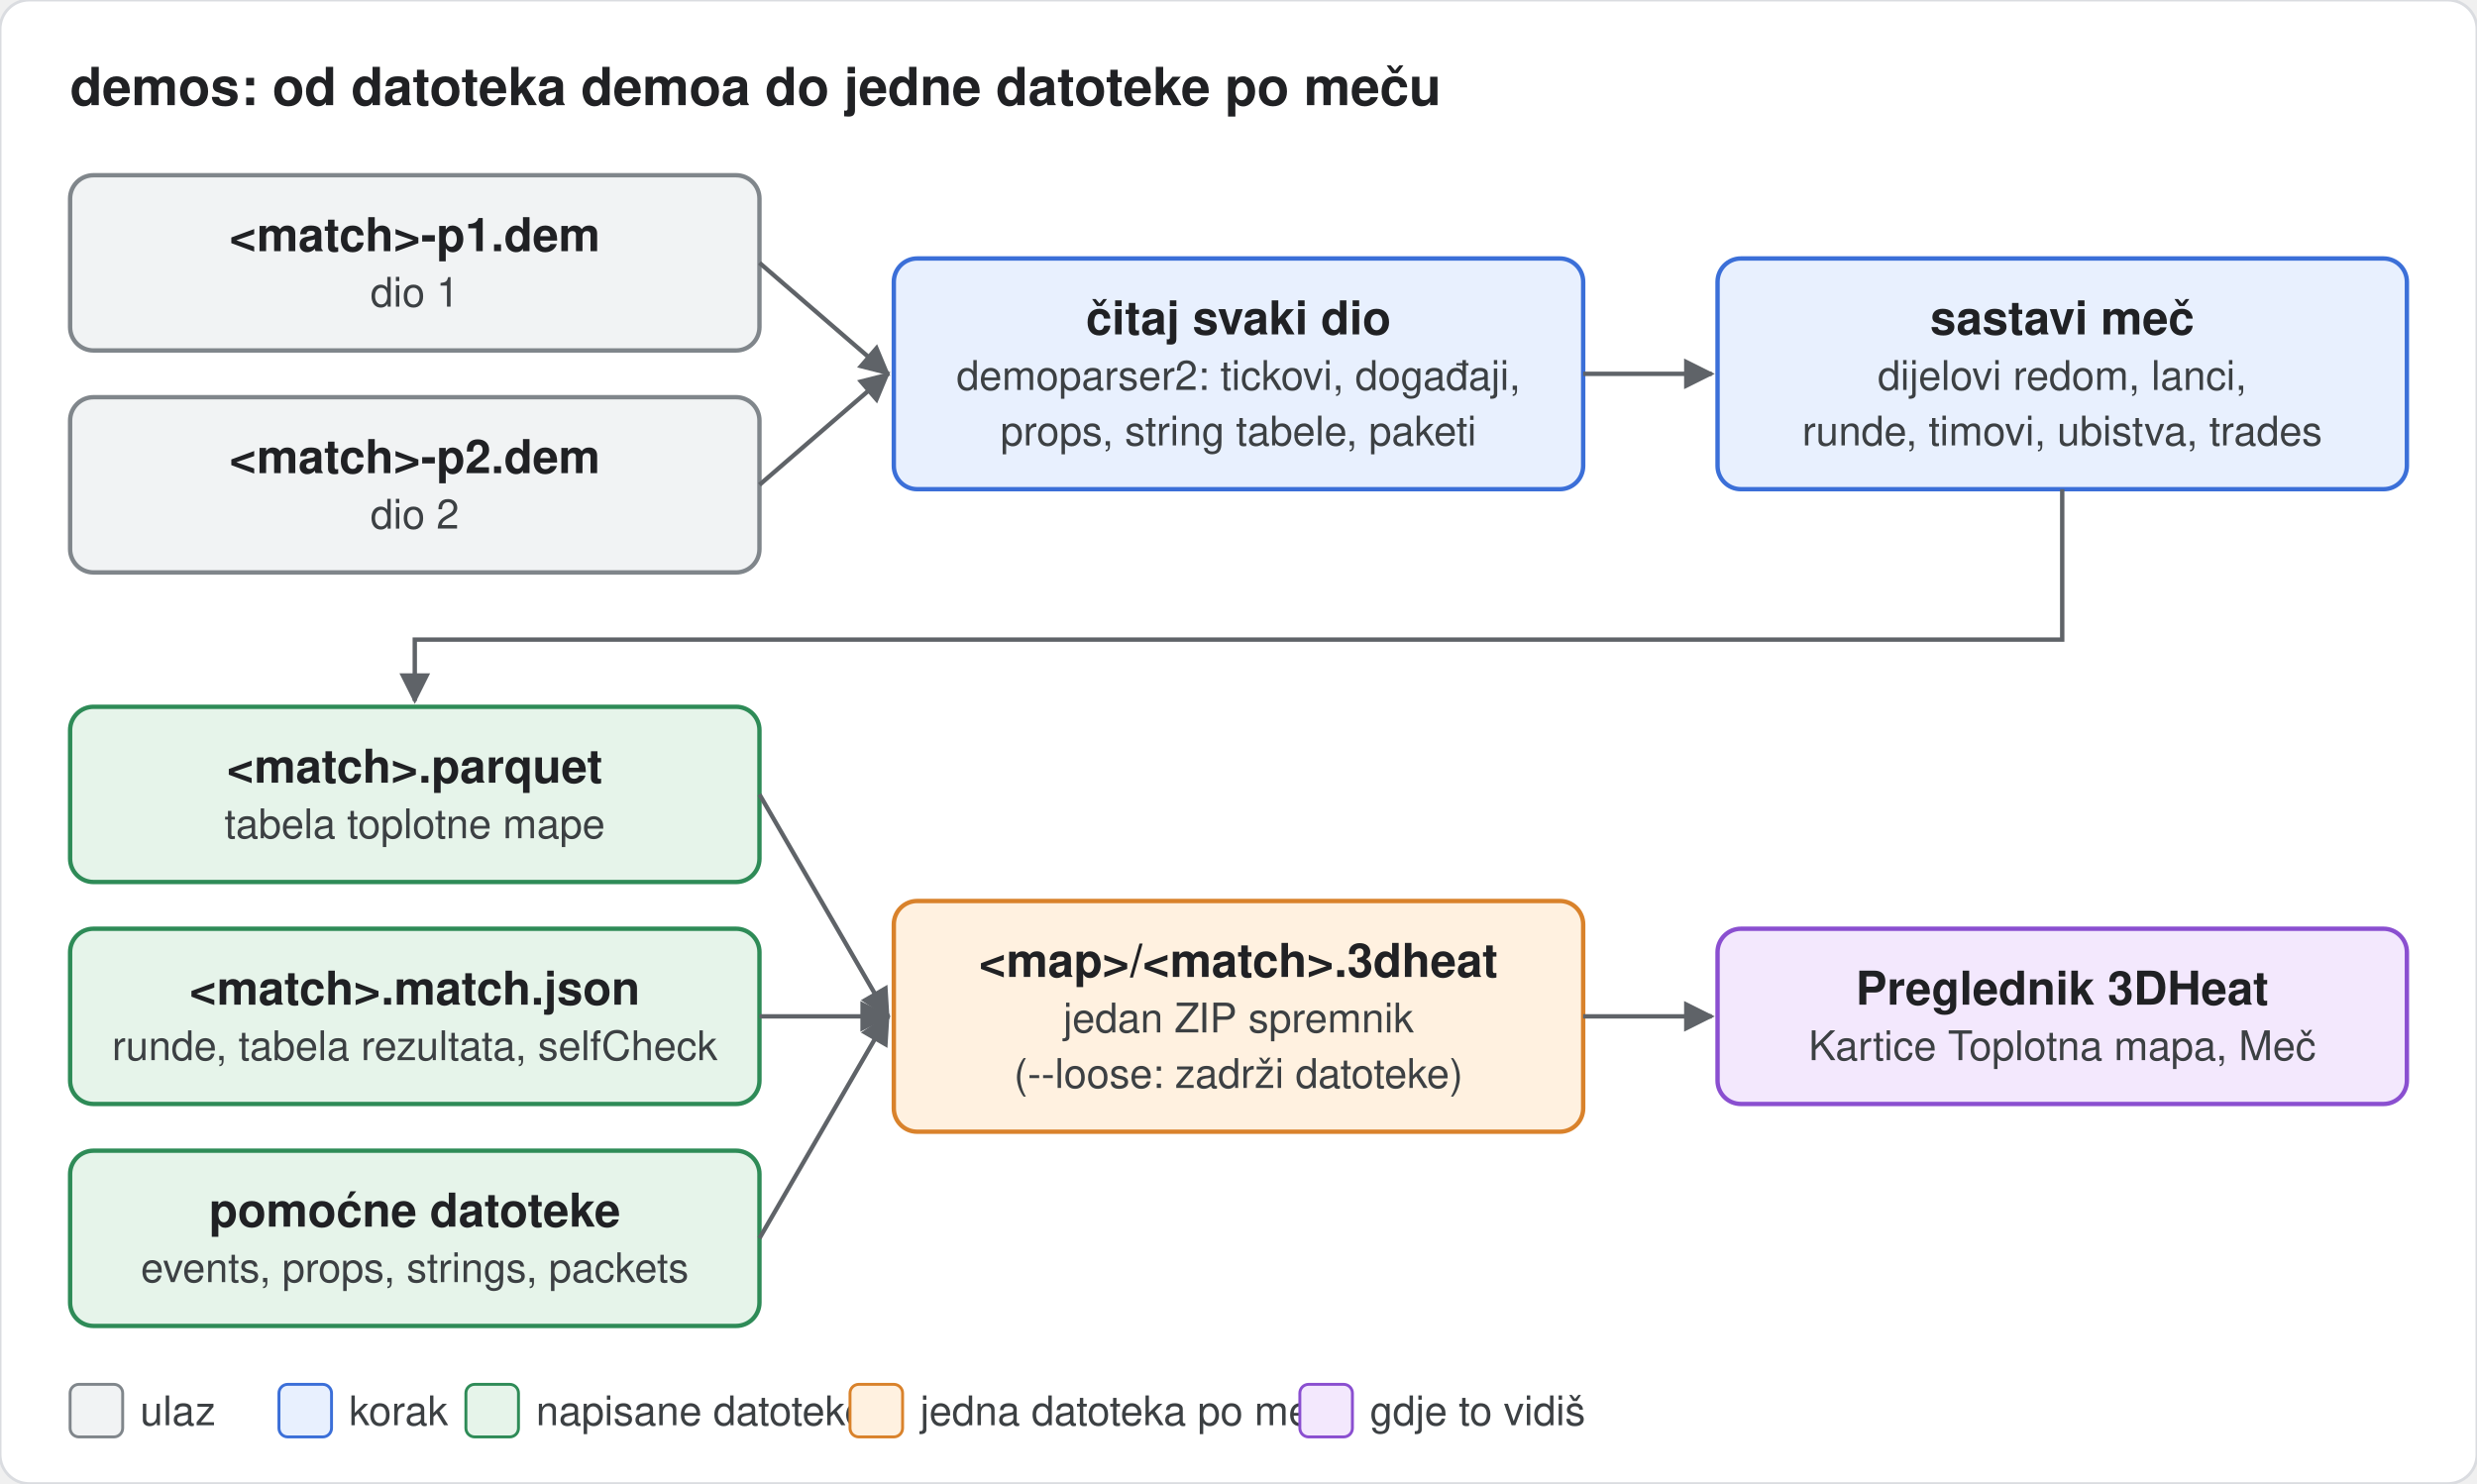
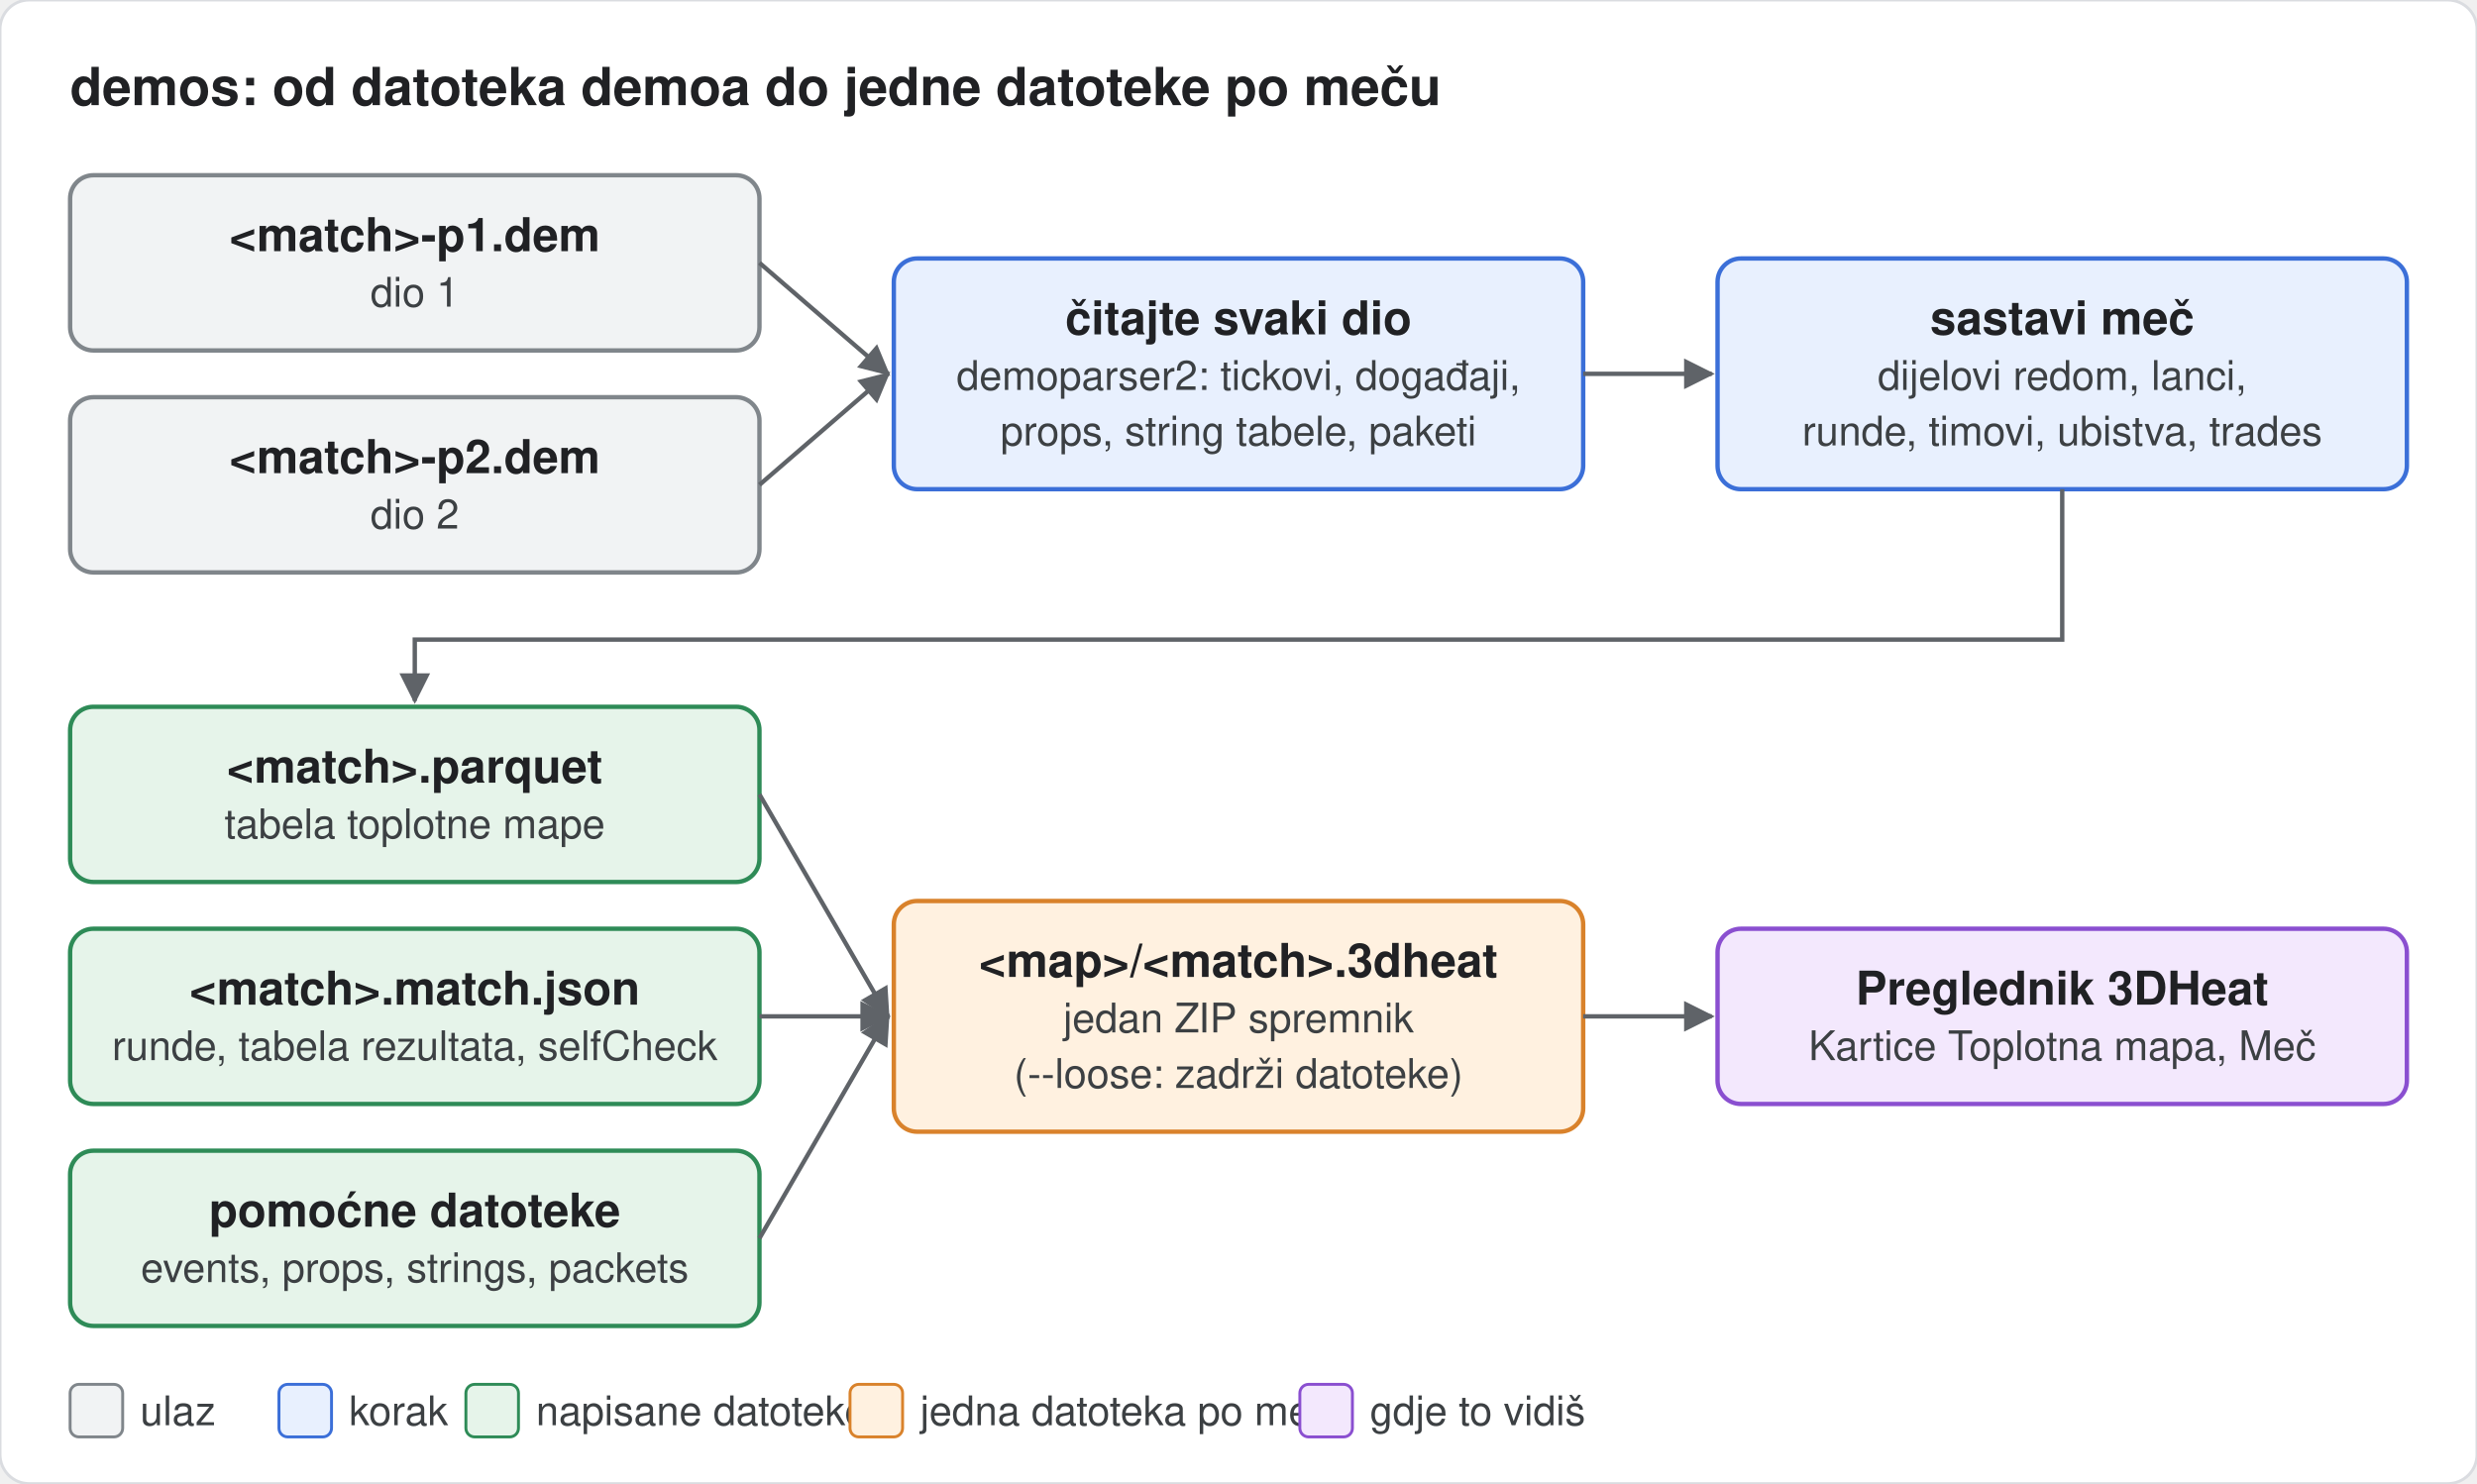
<svg xmlns="http://www.w3.org/2000/svg" width="848" height="508" viewBox="0 0 848 508" font-family="Segoe UI,Helvetica,Arial,sans-serif" role="img" aria-label="demos: from demo files to one file a match">
  <defs>
    <marker id="a" viewBox="0 0 10 10" refX="9" refY="5" markerWidth="7" markerHeight="7" orient="auto">
      <path d="M0,0 L10,5 L0,10 z" fill="#5f6368" />
    </marker>
  </defs>
  <rect width="848" height="508" rx="10" fill="#ffffff" stroke="#dadce0" />
  <text x="24" y="36" font-size="18" font-weight="600" fill="#202124">demos: od datoteka demoa do jedne datoteke po meču</text>
  <rect x="24" y="60.0" width="236" height="60" rx="8" fill="#f1f3f4" stroke="#80868b" stroke-width="1.5" />
  <text x="142.0" y="86.0" text-anchor="middle" font-weight="600" font-size="16" fill="#202124">&lt;match&gt;-p1.dem</text>
  <text x="142.0" y="105.0" text-anchor="middle" font-size="14" fill="#3c4043">dio 1</text>
  <rect x="24" y="136.0" width="236" height="60" rx="8" fill="#f1f3f4" stroke="#80868b" stroke-width="1.5" />
  <text x="142.0" y="162.0" text-anchor="middle" font-weight="600" font-size="16" fill="#202124">&lt;match&gt;-p2.dem</text>
  <text x="142.0" y="181.0" text-anchor="middle" font-size="14" fill="#3c4043">dio 2</text>
  <rect x="306" y="88.5" width="236" height="79" rx="8" fill="#e8f0fe" stroke="#3b6fd8" stroke-width="1.5" />
-   <text x="424.0" y="114.5" text-anchor="middle" font-weight="600" font-size="16" fill="#202124">čitaj svaki dio</text>
+   <text x="424.0" y="114.5" text-anchor="middle" font-weight="600" font-size="16" fill="#202124">čitajte svaki dio</text>
  <text x="424.0" y="133.5" text-anchor="middle" font-size="14" fill="#3c4043">demoparser2: tickovi, događaji,</text>
  <text x="424.0" y="152.5" text-anchor="middle" font-size="14" fill="#3c4043">props, string tabele, paketi</text>
  <rect x="588" y="88.5" width="236" height="79" rx="8" fill="#e8f0fe" stroke="#3b6fd8" stroke-width="1.5" />
  <text x="706.0" y="114.5" text-anchor="middle" font-weight="600" font-size="16" fill="#202124">sastavi meč</text>
  <text x="706.0" y="133.5" text-anchor="middle" font-size="14" fill="#3c4043">dijelovi redom, lanci,</text>
  <text x="706.0" y="152.5" text-anchor="middle" font-size="14" fill="#3c4043">runde, timovi, ubistva, trades</text>
  <line x1="260" y1="90.0" x2="304" y2="128.0" stroke="#5f6368" stroke-width="1.5" marker-end="url(#a)" />
  <line x1="260" y1="166.0" x2="304" y2="128.0" stroke="#5f6368" stroke-width="1.5" marker-end="url(#a)" />
  <line x1="542" y1="128.0" x2="586" y2="128.0" stroke="#5f6368" stroke-width="1.5" marker-end="url(#a)" />
  <path d="M706.0,167.5 V219.0 H142.0 V240.0" fill="none" stroke="#5f6368" stroke-width="1.5" marker-end="url(#a)" />
  <rect x="24" y="242.0" width="236" height="60" rx="8" fill="#e6f4ea" stroke="#2e8b57" stroke-width="1.5" />
  <text x="142.0" y="268.0" text-anchor="middle" font-weight="600" font-size="16" fill="#202124">&lt;match&gt;.parquet</text>
  <text x="142.0" y="287.0" text-anchor="middle" font-size="14" fill="#3c4043">tabela toplotne mape</text>
  <rect x="24" y="318.0" width="236" height="60" rx="8" fill="#e6f4ea" stroke="#2e8b57" stroke-width="1.5" />
  <text x="142.0" y="344.0" text-anchor="middle" font-weight="600" font-size="16" fill="#202124">&lt;match&gt;.match.json</text>
  <text x="142.0" y="363.0" text-anchor="middle" font-size="14" fill="#3c4043">runde, tabela rezultata, selfCheck</text>
  <rect x="24" y="394.0" width="236" height="60" rx="8" fill="#e6f4ea" stroke="#2e8b57" stroke-width="1.5" />
  <text x="142.0" y="420.0" text-anchor="middle" font-weight="600" font-size="16" fill="#202124">pomoćne datoteke</text>
  <text x="142.0" y="439.0" text-anchor="middle" font-size="14" fill="#3c4043">events, props, strings, packets</text>
  <rect x="306" y="308.5" width="236" height="79" rx="8" fill="#fff1e0" stroke="#d9822b" stroke-width="1.5" />
  <text x="424.0" y="334.5" text-anchor="middle" font-weight="600" font-size="16" fill="#202124">&lt;map&gt;/&lt;match&gt;.3dheat</text>
  <text x="424.0" y="353.5" text-anchor="middle" font-size="14" fill="#3c4043">jedan ZIP spremnik</text>
  <text x="424.0" y="372.5" text-anchor="middle" font-size="14" fill="#3c4043">(--loose: zadrži datoteke)</text>
  <rect x="588" y="318.0" width="236" height="60" rx="8" fill="#f3e8fd" stroke="#8a4fd0" stroke-width="1.5" />
  <text x="706.0" y="344.0" text-anchor="middle" font-weight="600" font-size="16" fill="#202124">Preglednik 3DHeat</text>
  <text x="706.0" y="363.0" text-anchor="middle" font-size="14" fill="#3c4043">Kartice Toplotna mapa, Meč</text>
  <line x1="260" y1="272.0" x2="304" y2="348.0" stroke="#5f6368" stroke-width="1.5" marker-end="url(#a)" />
  <line x1="260" y1="348.0" x2="304" y2="348.0" stroke="#5f6368" stroke-width="1.5" marker-end="url(#a)" />
  <line x1="260" y1="424.0" x2="304" y2="348.0" stroke="#5f6368" stroke-width="1.5" marker-end="url(#a)" />
  <line x1="542" y1="348.0" x2="586" y2="348.0" stroke="#5f6368" stroke-width="1.5" marker-end="url(#a)" />
  <rect x="24" y="474" width="18" height="18" rx="3" fill="#f1f3f4" stroke="#80868b" />
  <text x="48" y="488" font-size="14" fill="#3c4043">ulaz</text>
  <rect x="95.5" y="474" width="18" height="18" rx="3" fill="#e8f0fe" stroke="#3b6fd8" />
  <text x="119.5" y="488" font-size="14" fill="#3c4043">korak</text>
  <rect x="159.5" y="474" width="18" height="18" rx="3" fill="#e6f4ea" stroke="#2e8b57" />
  <text x="183.5" y="488" font-size="14" fill="#3c4043">napisane datoteke</text>
  <rect x="291.0" y="474" width="18" height="18" rx="3" fill="#fff1e0" stroke="#d9822b" />
  <text x="315.0" y="488" font-size="14" fill="#3c4043">jedna datoteka po meču</text>
  <rect x="445.0" y="474" width="18" height="18" rx="3" fill="#f3e8fd" stroke="#8a4fd0" />
  <text x="469.0" y="488" font-size="14" fill="#3c4043">gdje to vidiš</text>
</svg>
